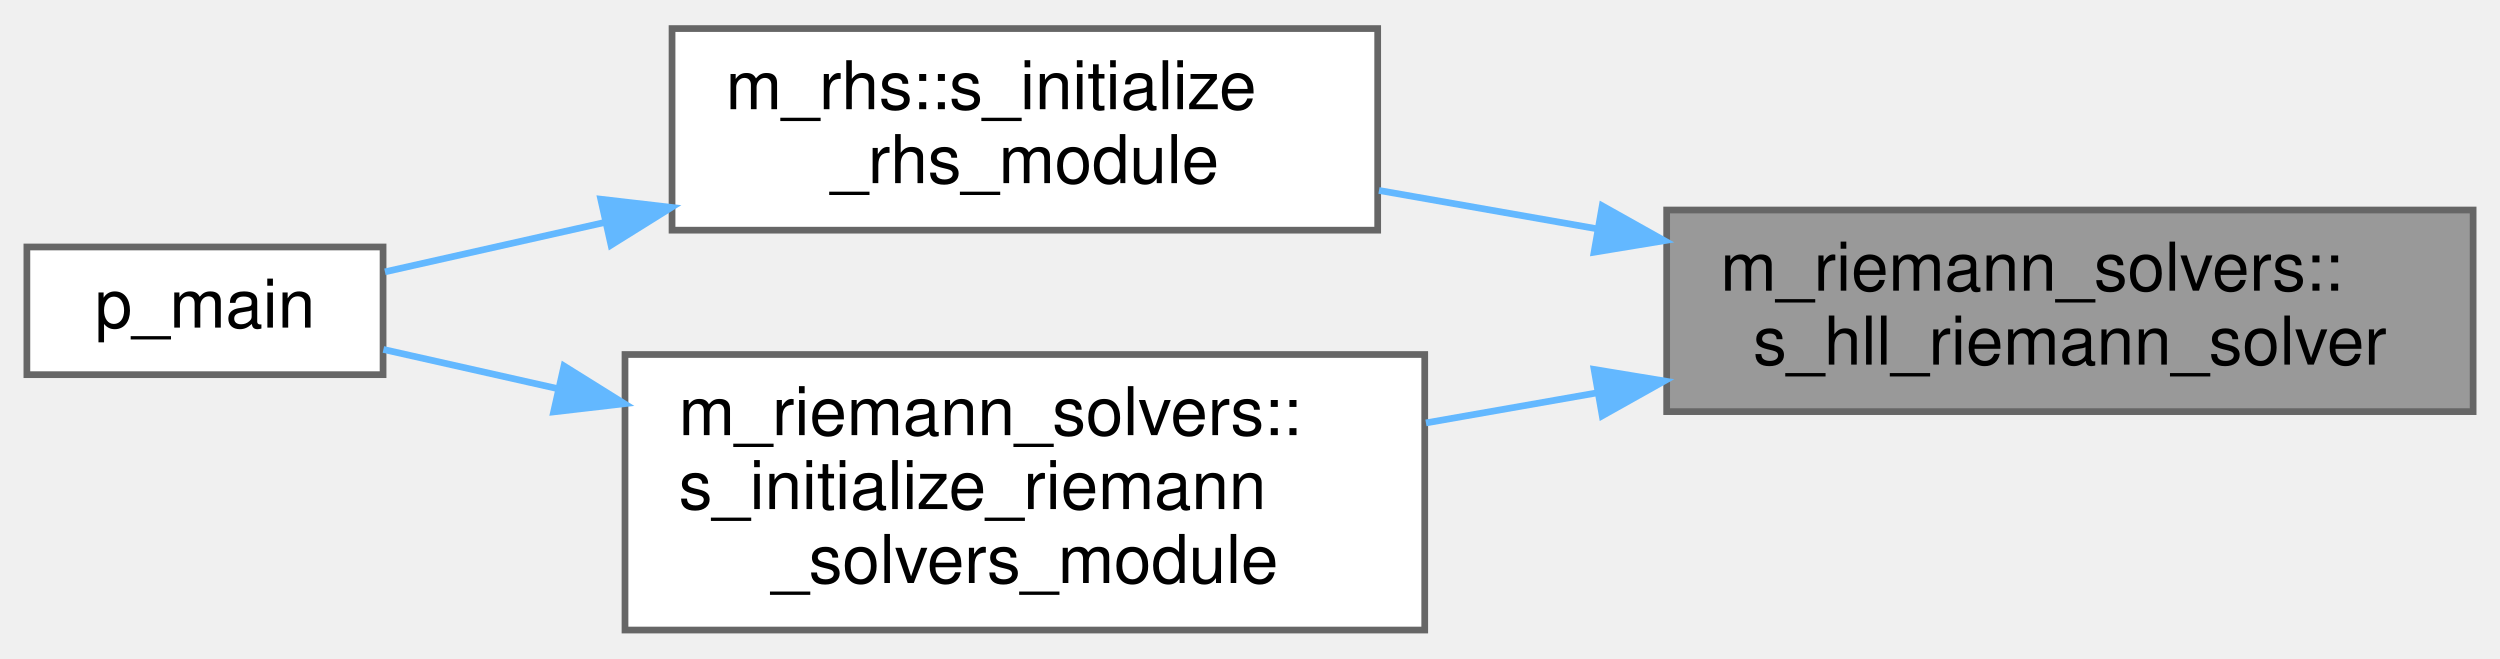
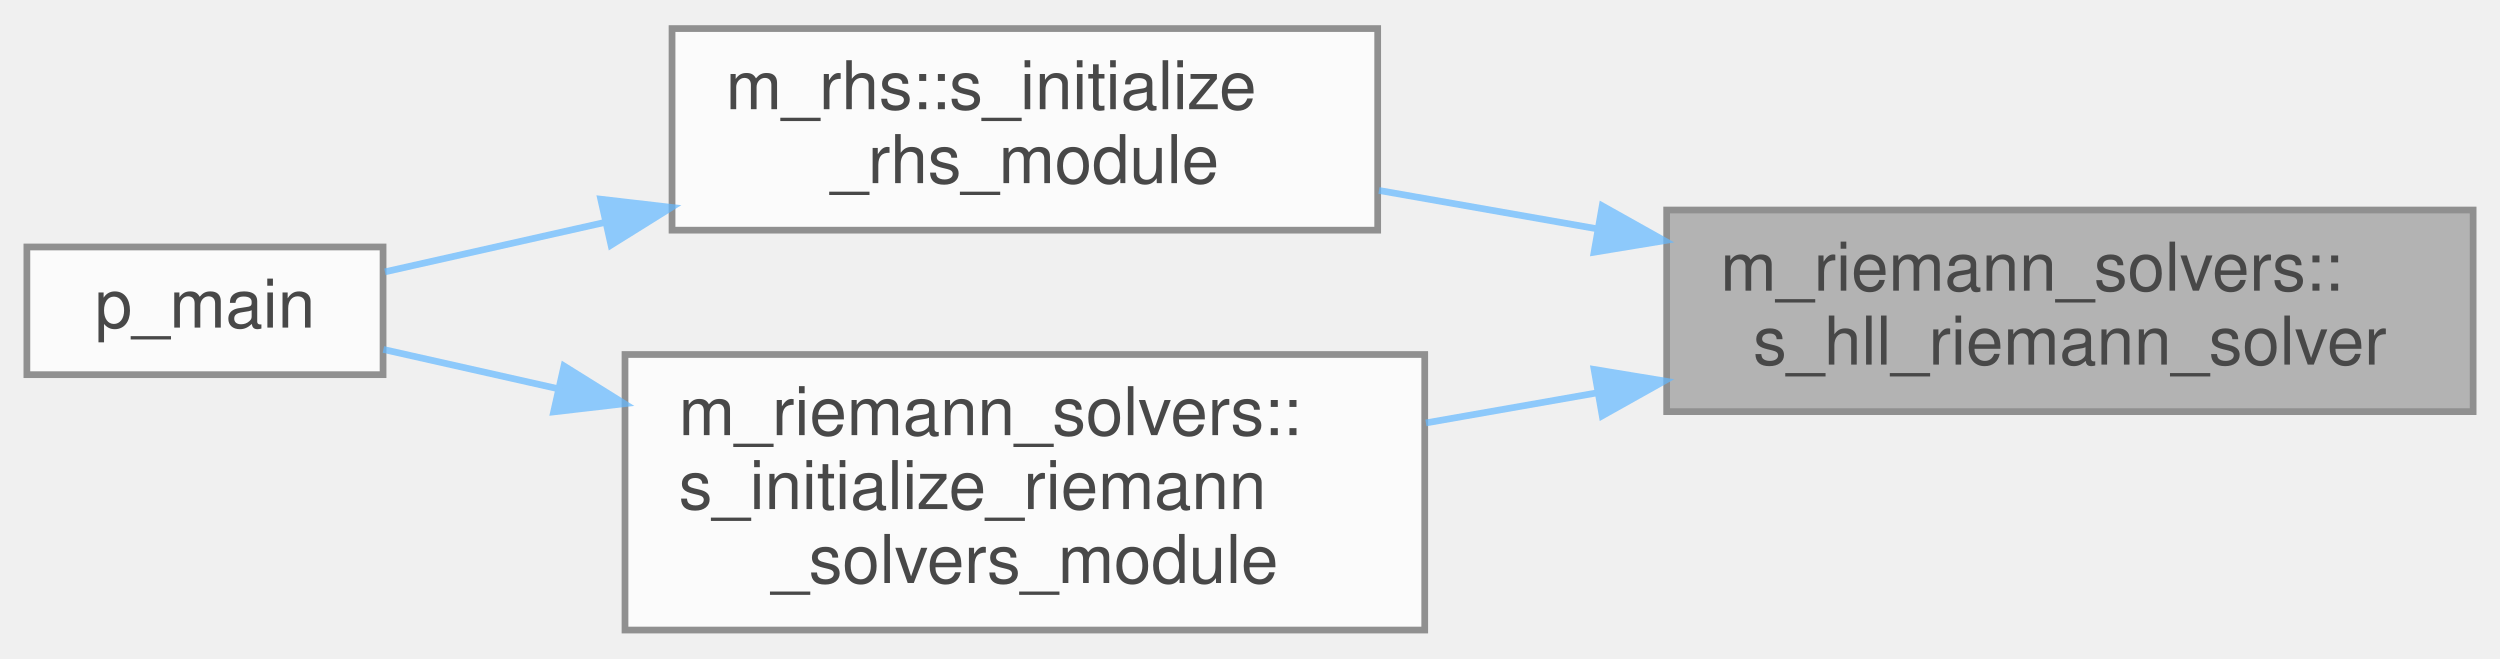
<svg xmlns="http://www.w3.org/2000/svg" xmlns:xlink="http://www.w3.org/1999/xlink" width="372pt" height="98pt" viewBox="0.00 0.00 372.00 97.50">
-   <g id="graph0" class="graph" transform="scale(1 1) rotate(0) translate(4 93.5)">
-     <g id="node1" class="node">
-       <g id="a_node1">
-         <a xlink:title=" ">
-           <polygon fill="#999999" stroke="#666666" points="364,-62.5 244,-62.5 244,-32.5 364,-32.5 364,-62.5" />
-           <text text-anchor="start" x="252" y="-50.5" font-family="Helvetica,sans-Serif" font-size="10.00">m_riemann_solvers::</text>
-           <text text-anchor="middle" x="304" y="-39.5" font-family="Helvetica,sans-Serif" font-size="10.00">s_hll_riemann_solver</text>
-         </a>
+   <svg id="main" version="1.1" xml:space="preserve">
+     <style type="text/css">
+ .node, .edge {opacity: 0.7;}
+ .node.selected, .edge.selected {opacity: 1;}
+ .edge:hover path { stroke: red; }
+ .edge:hover polygon { stroke: red; fill: red; }
+ </style>
+     <svg id="graph" class="graph">
+       <g id="graph0" class="graph" transform="scale(1 1) rotate(0) translate(4 93.5)">
+         <g id="Node000001" class="node">
+           <g id="a_Node000001">
+             <a xlink:title=" ">
+               <polygon fill="#999999" stroke="#666666" points="364,-62.5 244,-62.5 244,-32.5 364,-32.5 364,-62.5" />
+               <text text-anchor="start" x="252" y="-50.5" font-family="Helvetica,sans-Serif" font-size="10.00">m_riemann_solvers::</text>
+               <text text-anchor="middle" x="304" y="-39.5" font-family="Helvetica,sans-Serif" font-size="10.00">s_hll_riemann_solver</text>
+             </a>
+           </g>
+         </g>
+         <g id="Node000002" class="node">
+           <g id="a_Node000002">
+             <a xlink:href="namespacem__rhs.html#ae6f7edb814859919c5d1f739574155bd" target="_top" xlink:title="The computation of parameters, the allocation of memory, the association of pointers and/or the execu...">
+               <polygon fill="white" stroke="#666666" points="201,-89.5 96,-89.5 96,-59.5 201,-59.5 201,-89.5" />
+               <text text-anchor="start" x="104" y="-77.5" font-family="Helvetica,sans-Serif" font-size="10.00">m_rhs::s_initialize</text>
+               <text text-anchor="middle" x="148.5" y="-66.5" font-family="Helvetica,sans-Serif" font-size="10.00">_rhs_module</text>
+             </a>
+           </g>
+         </g>
+         <g id="edge1_Node000001_Node000002" class="edge">
+           <g id="a_edge1_Node000001_Node000002">
+             <a xlink:title=" ">
+               <path fill="none" stroke="#63b8ff" d="M233.7,-59.69C222.77,-61.61 211.63,-63.57 201.19,-65.41" />
+               <polygon fill="#63b8ff" stroke="#63b8ff" points="234.41,-63.12 243.65,-57.94 233.2,-56.22 234.41,-63.12" />
+             </a>
+           </g>
+         </g>
+         <g id="Node000004" class="node">
+           <g id="a_Node000004">
+             <a xlink:href="namespacem__riemann__solvers.html#aab7e6bf69b7d0b8b9d911f418b872130" target="_top" xlink:title="The computation of parameters, the allocation of memory, the association of pointers and/or the execu...">
+               <polygon fill="white" stroke="#666666" points="208,-41 89,-41 89,0 208,0 208,-41" />
+               <text text-anchor="start" x="97" y="-29" font-family="Helvetica,sans-Serif" font-size="10.00">m_riemann_solvers::</text>
+               <text text-anchor="start" x="97" y="-18" font-family="Helvetica,sans-Serif" font-size="10.00">s_initialize_riemann</text>
+               <text text-anchor="middle" x="148.5" y="-7" font-family="Helvetica,sans-Serif" font-size="10.00">_solvers_module</text>
+             </a>
+           </g>
+         </g>
+         <g id="edge3_Node000001_Node000004" class="edge">
+           <g id="a_edge3_Node000001_Node000004">
+             <a xlink:title=" ">
+               <path fill="none" stroke="#63b8ff" d="M233.72,-35.31C225.19,-33.81 216.54,-32.29 208.18,-30.82" />
+               <polygon fill="#63b8ff" stroke="#63b8ff" points="233.2,-38.78 243.65,-37.06 234.41,-31.88 233.2,-38.78" />
+             </a>
+           </g>
+         </g>
+         <g id="Node000003" class="node">
+           <g id="a_Node000003">
+             <a xlink:href="p__main_8fpp_8f90.html#aeec10ee8e2940c953967da3e374e1579" target="_top" xlink:title="Quasi-conservative, shock- and interface- capturing finite-volume scheme for the multicomponent Navie...">
+               <polygon fill="white" stroke="#666666" points="53,-57 0,-57 0,-38 53,-38 53,-57" />
+               <text text-anchor="middle" x="26.5" y="-45" font-family="Helvetica,sans-Serif" font-size="10.00">p_main</text>
+             </a>
+           </g>
+         </g>
+         <g id="edge2_Node000002_Node000003" class="edge">
+           <g id="a_edge2_Node000002_Node000003">
+             <a xlink:title=" ">
+               <path fill="none" stroke="#63b8ff" d="M85.83,-60.62C74.34,-58.04 62.92,-55.47 53.28,-53.3" />
+               <polygon fill="#63b8ff" stroke="#63b8ff" points="85.39,-64.11 95.91,-62.89 86.92,-57.28 85.39,-64.11" />
+             </a>
+           </g>
+         </g>
+         <g id="edge4_Node000004_Node000003" class="edge">
+           <g id="a_edge4_Node000004_Node000003">
+             <a xlink:title=" ">
+               <path fill="none" stroke="#63b8ff" d="M78.88,-35.94C69.7,-38 60.8,-40.01 53.05,-41.75" />
+               <polygon fill="#63b8ff" stroke="#63b8ff" points="79.92,-39.29 88.91,-33.68 78.38,-32.46 79.92,-39.29" />
+             </a>
+           </g>
+         </g>
      </g>
-     </g>
-     <g id="node2" class="node">
-       <g id="a_node2">
-         <a xlink:href="namespacem__rhs.html#ae6f7edb814859919c5d1f739574155bd" target="_top" xlink:title="The computation of parameters, the allocation of memory, the association of pointers and/or the execu...">
-           <polygon fill="white" stroke="#666666" points="201,-89.5 96,-89.5 96,-59.5 201,-59.5 201,-89.5" />
-           <text text-anchor="start" x="104" y="-77.5" font-family="Helvetica,sans-Serif" font-size="10.00">m_rhs::s_initialize</text>
-           <text text-anchor="middle" x="148.5" y="-66.5" font-family="Helvetica,sans-Serif" font-size="10.00">_rhs_module</text>
-         </a>
-       </g>
-     </g>
-     <g id="edge1" class="edge">
-       <path fill="none" stroke="#63b8ff" d="M233.7,-59.69C222.77,-61.61 211.63,-63.57 201.19,-65.41" />
-       <polygon fill="#63b8ff" stroke="#63b8ff" points="234.41,-63.12 243.65,-57.94 233.2,-56.22 234.41,-63.12" />
-     </g>
-     <g id="node4" class="node">
-       <g id="a_node4">
-         <a xlink:href="namespacem__riemann__solvers.html#aab7e6bf69b7d0b8b9d911f418b872130" target="_top" xlink:title="The computation of parameters, the allocation of memory, the association of pointers and/or the execu...">
-           <polygon fill="white" stroke="#666666" points="208,-41 89,-41 89,0 208,0 208,-41" />
-           <text text-anchor="start" x="97" y="-29" font-family="Helvetica,sans-Serif" font-size="10.00">m_riemann_solvers::</text>
-           <text text-anchor="start" x="97" y="-18" font-family="Helvetica,sans-Serif" font-size="10.00">s_initialize_riemann</text>
-           <text text-anchor="middle" x="148.5" y="-7" font-family="Helvetica,sans-Serif" font-size="10.00">_solvers_module</text>
-         </a>
-       </g>
-     </g>
-     <g id="edge3" class="edge">
-       <path fill="none" stroke="#63b8ff" d="M233.72,-35.31C225.19,-33.81 216.54,-32.29 208.18,-30.82" />
-       <polygon fill="#63b8ff" stroke="#63b8ff" points="233.2,-38.78 243.65,-37.06 234.41,-31.88 233.2,-38.78" />
-     </g>
-     <g id="node3" class="node">
-       <g id="a_node3">
-         <a xlink:href="p__main_8fpp_8f90.html#aeec10ee8e2940c953967da3e374e1579" target="_top" xlink:title="Quasi-conservative, shock- and interface- capturing finite-volume scheme for the multicomponent Navie...">
-           <polygon fill="white" stroke="#666666" points="53,-57 0,-57 0,-38 53,-38 53,-57" />
-           <text text-anchor="middle" x="26.5" y="-45" font-family="Helvetica,sans-Serif" font-size="10.00">p_main</text>
-         </a>
-       </g>
-     </g>
-     <g id="edge2" class="edge">
-       <path fill="none" stroke="#63b8ff" d="M85.83,-60.62C74.34,-58.04 62.92,-55.47 53.28,-53.3" />
-       <polygon fill="#63b8ff" stroke="#63b8ff" points="85.39,-64.11 95.91,-62.89 86.92,-57.28 85.39,-64.11" />
-     </g>
-     <g id="edge4" class="edge">
-       <path fill="none" stroke="#63b8ff" d="M78.88,-35.94C69.7,-38 60.8,-40.01 53.05,-41.75" />
-       <polygon fill="#63b8ff" stroke="#63b8ff" points="79.92,-39.29 88.91,-33.68 78.38,-32.46 79.92,-39.29" />
-     </g>
-   </g>
+     </svg>
+   </svg>
+   <style type="text/css">
+ 
+ [data-mouse-over-selected='false'] { opacity: 0.7; }
+ [data-mouse-over-selected='true']  { opacity: 1.0; }
+ 
+ </style>
</svg>
